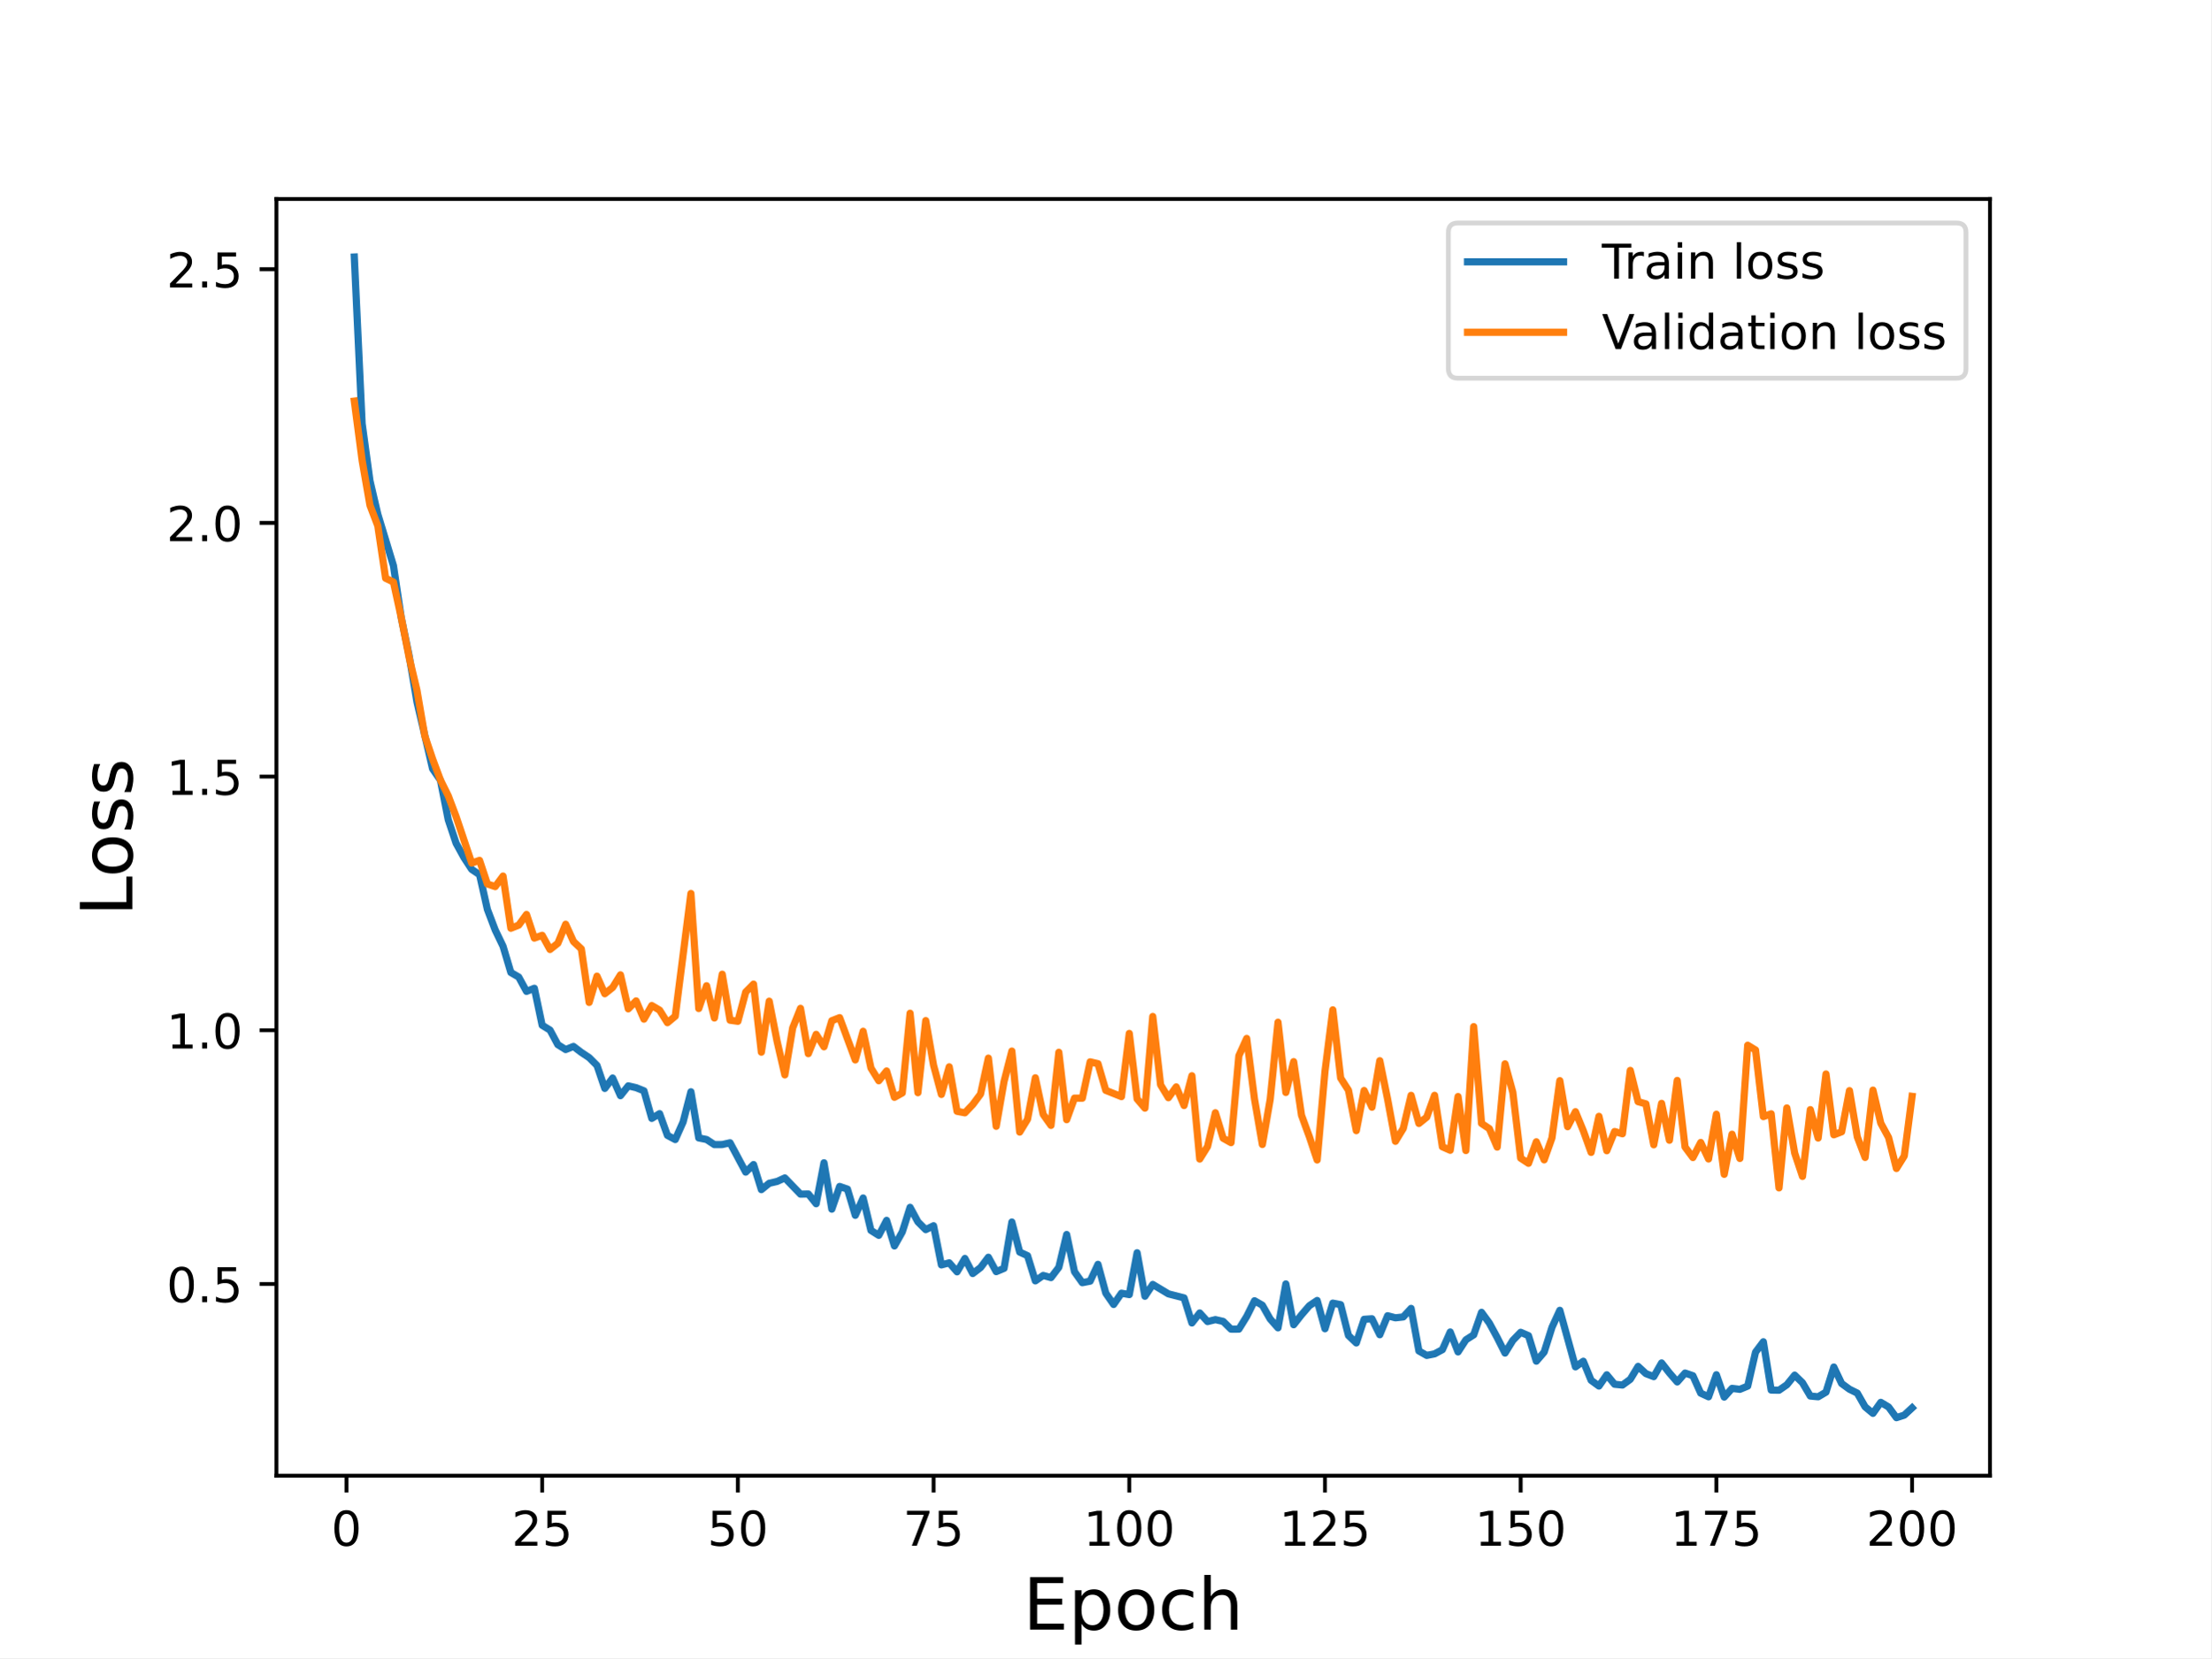
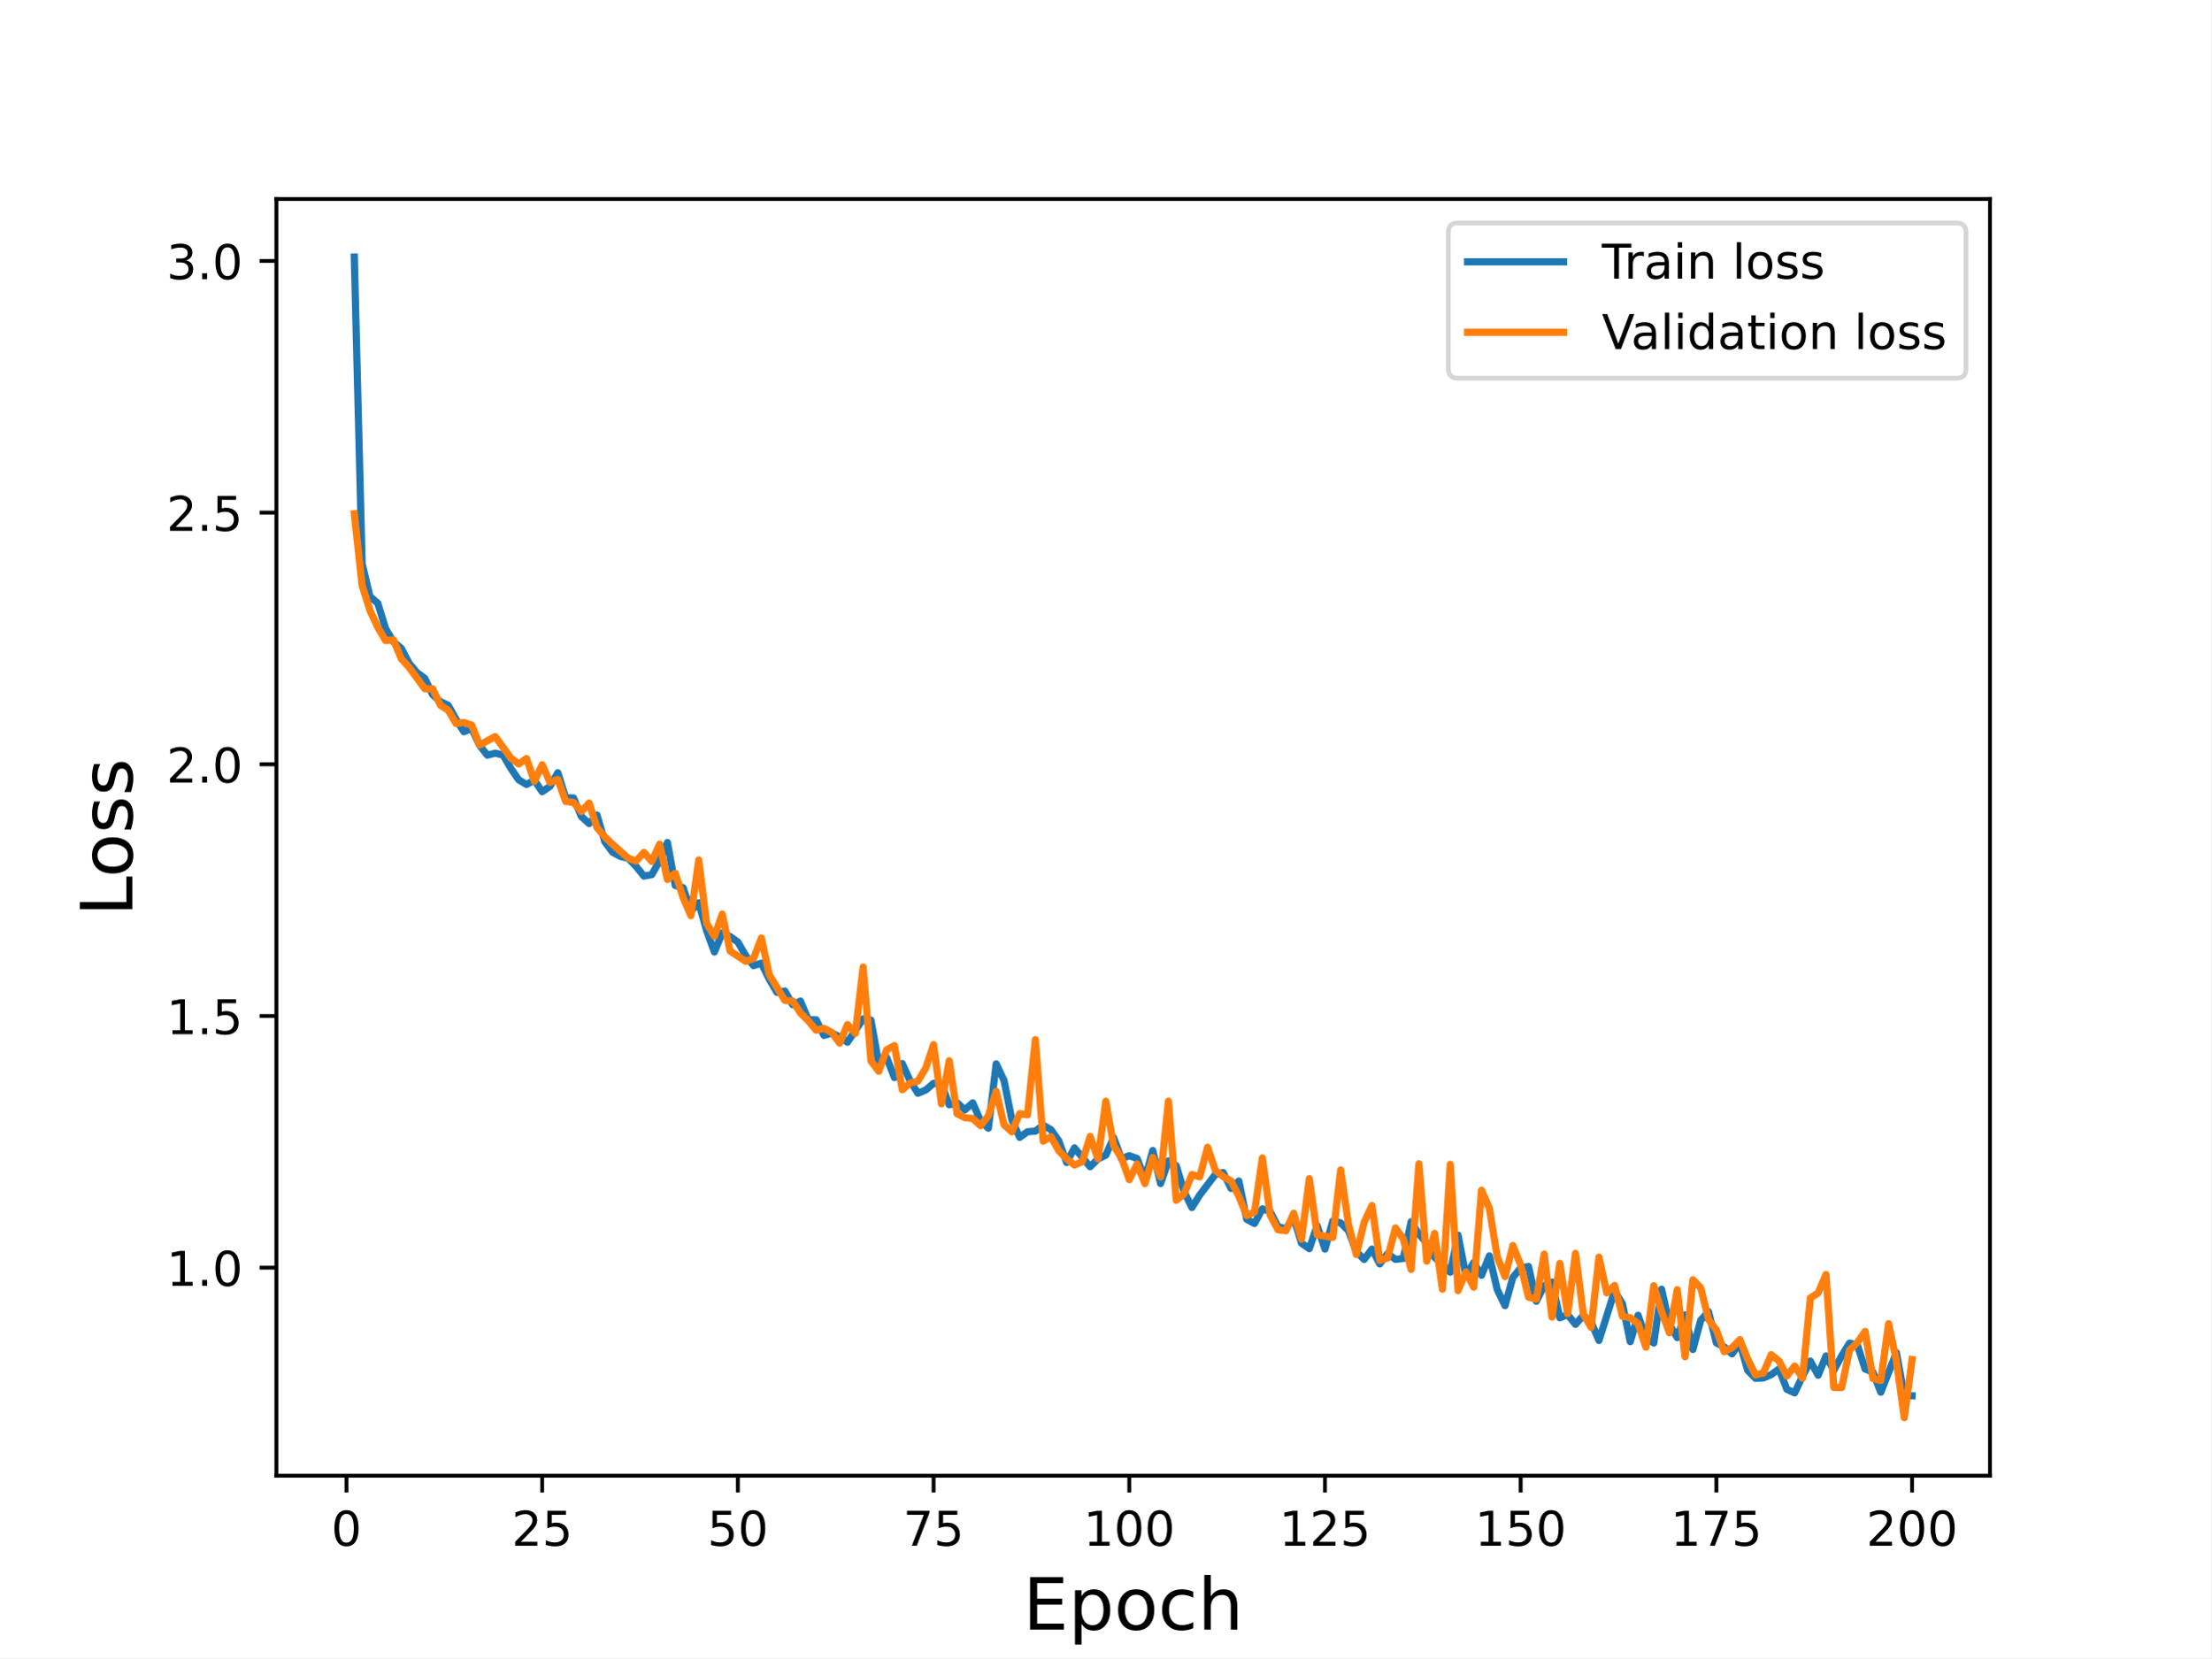
<svg xmlns="http://www.w3.org/2000/svg" xmlns:xlink="http://www.w3.org/1999/xlink" height="345.6pt" version="1.1" viewBox="0 0 460.8 345.6" width="460.8pt">
  <defs>
    <style type="text/css">*{stroke-linecap:butt;stroke-linejoin:round;}</style>
  </defs>
  <g id="figure_1">
    <g id="patch_1">
      <path d="M 0 345.6  L 460.8 345.6  L 460.8 0  L 0 0  z " style="fill:#ffffff;" />
    </g>
    <g id="axes_1">
      <g id="patch_2">
        <path d="M 57.6 307.584  L 414.72 307.584  L 414.72 41.472  L 57.6 41.472  z " style="fill:#ffffff;" />
      </g>
      <g id="matplotlib.axis_1">
        <g id="xtick_1">
          <g id="line2d_1">
            <defs>
-               <path d="M 0 0  L 0 3.5  " id="m91f3b65b22" style="stroke:#000000;stroke-width:0.8;" />
-             </defs>
-             <g>
-               <use style="stroke:#000000;stroke-width:0.8;" x="72.201" xlink:href="#m91f3b65b22" y="307.584" />
+               <path d="M 0 0  L 0 3.5  " id="md08110b622" style="stroke:#000000;stroke-width:0.8;" />
+             </defs>
+             <g>
+               <use style="stroke:#000000;stroke-width:0.8;" x="72.201" xlink:href="#md08110b622" y="307.584" />
            </g>
          </g>
          <g id="text_1">
            <g transform="translate(69.02005 322.1824)scale(0.1 -0.1)">
              <defs>
                <path d="M 2034 4250  Q 1547 4250 1301 3770  Q 1056 3291 1056 2328  Q 1056 1369 1301 889  Q 1547 409 2034 409  Q 2525 409 2770 889  Q 3016 1369 3016 2328  Q 3016 3291 2770 3770  Q 2525 4250 2034 4250  z M 2034 4750  Q 2819 4750 3233 4129  Q 3647 3509 3647 2328  Q 3647 1150 3233 529  Q 2819 -91 2034 -91  Q 1250 -91 836 529  Q 422 1150 422 2328  Q 422 3509 836 4129  Q 1250 4750 2034 4750  z " id="DejaVuSans-30" transform="scale(0.015625)" />
              </defs>
              <use xlink:href="#DejaVuSans-30" />
            </g>
          </g>
        </g>
        <g id="xtick_2">
          <g id="line2d_2">
            <g>
-               <use style="stroke:#000000;stroke-width:0.8;" x="112.987" xlink:href="#m91f3b65b22" y="307.584" />
+               <use style="stroke:#000000;stroke-width:0.8;" x="112.987" xlink:href="#md08110b622" y="307.584" />
            </g>
          </g>
          <g id="text_2">
            <g transform="translate(106.6245 322.1824)scale(0.1 -0.1)">
              <defs>
                <path d="M 1228 531  L 3431 531  L 3431 0  L 469 0  L 469 531  Q 828 903 1448 1529  Q 2069 2156 2228 2338  Q 2531 2678 2651 2914  Q 2772 3150 2772 3378  Q 2772 3750 2511 3984  Q 2250 4219 1831 4219  Q 1534 4219 1204 4116  Q 875 4013 500 3803  L 500 4441  Q 881 4594 1212 4672  Q 1544 4750 1819 4750  Q 2544 4750 2975 4387  Q 3406 4025 3406 3419  Q 3406 3131 3298 2873  Q 3191 2616 2906 2266  Q 2828 2175 2409 1742  Q 1991 1309 1228 531  z " id="DejaVuSans-32" transform="scale(0.015625)" />
                <path d="M 691 4666  L 3169 4666  L 3169 4134  L 1269 4134  L 1269 2991  Q 1406 3038 1543 3061  Q 1681 3084 1819 3084  Q 2600 3084 3056 2656  Q 3513 2228 3513 1497  Q 3513 744 3044 326  Q 2575 -91 1722 -91  Q 1428 -91 1123 -41  Q 819 9 494 109  L 494 744  Q 775 591 1075 516  Q 1375 441 1709 441  Q 2250 441 2565 725  Q 2881 1009 2881 1497  Q 2881 1984 2565 2268  Q 2250 2553 1709 2553  Q 1456 2553 1204 2497  Q 953 2441 691 2322  L 691 4666  z " id="DejaVuSans-35" transform="scale(0.015625)" />
              </defs>
              <use xlink:href="#DejaVuSans-32" />
              <use x="63.623" xlink:href="#DejaVuSans-35" />
            </g>
          </g>
        </g>
        <g id="xtick_3">
          <g id="line2d_3">
            <g>
-               <use style="stroke:#000000;stroke-width:0.8;" x="153.773" xlink:href="#m91f3b65b22" y="307.584" />
+               <use style="stroke:#000000;stroke-width:0.8;" x="153.773" xlink:href="#md08110b622" y="307.584" />
            </g>
          </g>
          <g id="text_3">
            <g transform="translate(147.4103 322.1824)scale(0.1 -0.1)">
              <use xlink:href="#DejaVuSans-35" />
              <use x="63.623" xlink:href="#DejaVuSans-30" />
            </g>
          </g>
        </g>
        <g id="xtick_4">
          <g id="line2d_4">
            <g>
-               <use style="stroke:#000000;stroke-width:0.8;" x="194.559" xlink:href="#m91f3b65b22" y="307.584" />
+               <use style="stroke:#000000;stroke-width:0.8;" x="194.559" xlink:href="#md08110b622" y="307.584" />
            </g>
          </g>
          <g id="text_4">
            <g transform="translate(188.196 322.1824)scale(0.1 -0.1)">
              <defs>
                <path d="M 525 4666  L 3525 4666  L 3525 4397  L 1831 0  L 1172 0  L 2766 4134  L 525 4134  L 525 4666  z " id="DejaVuSans-37" transform="scale(0.015625)" />
              </defs>
              <use xlink:href="#DejaVuSans-37" />
              <use x="63.623" xlink:href="#DejaVuSans-35" />
            </g>
          </g>
        </g>
        <g id="xtick_5">
          <g id="line2d_5">
            <g>
-               <use style="stroke:#000000;stroke-width:0.8;" x="235.344" xlink:href="#m91f3b65b22" y="307.584" />
+               <use style="stroke:#000000;stroke-width:0.8;" x="235.344" xlink:href="#md08110b622" y="307.584" />
            </g>
          </g>
          <g id="text_5">
            <g transform="translate(225.8005 322.1824)scale(0.1 -0.1)">
              <defs>
                <path d="M 794 531  L 1825 531  L 1825 4091  L 703 3866  L 703 4441  L 1819 4666  L 2450 4666  L 2450 531  L 3481 531  L 3481 0  L 794 0  L 794 531  z " id="DejaVuSans-31" transform="scale(0.015625)" />
              </defs>
              <use xlink:href="#DejaVuSans-31" />
              <use x="63.623" xlink:href="#DejaVuSans-30" />
              <use x="127.246" xlink:href="#DejaVuSans-30" />
            </g>
          </g>
        </g>
        <g id="xtick_6">
          <g id="line2d_6">
            <g>
-               <use style="stroke:#000000;stroke-width:0.8;" x="276.13" xlink:href="#m91f3b65b22" y="307.584" />
+               <use style="stroke:#000000;stroke-width:0.8;" x="276.13" xlink:href="#md08110b622" y="307.584" />
            </g>
          </g>
          <g id="text_6">
            <g transform="translate(266.5863 322.1824)scale(0.1 -0.1)">
              <use xlink:href="#DejaVuSans-31" />
              <use x="63.623" xlink:href="#DejaVuSans-32" />
              <use x="127.246" xlink:href="#DejaVuSans-35" />
            </g>
          </g>
        </g>
        <g id="xtick_7">
          <g id="line2d_7">
            <g>
-               <use style="stroke:#000000;stroke-width:0.8;" x="316.916" xlink:href="#m91f3b65b22" y="307.584" />
+               <use style="stroke:#000000;stroke-width:0.8;" x="316.916" xlink:href="#md08110b622" y="307.584" />
            </g>
          </g>
          <g id="text_7">
            <g transform="translate(307.372 322.1824)scale(0.1 -0.1)">
              <use xlink:href="#DejaVuSans-31" />
              <use x="63.623" xlink:href="#DejaVuSans-35" />
              <use x="127.246" xlink:href="#DejaVuSans-30" />
            </g>
          </g>
        </g>
        <g id="xtick_8">
          <g id="line2d_8">
            <g>
-               <use style="stroke:#000000;stroke-width:0.8;" x="357.702" xlink:href="#m91f3b65b22" y="307.584" />
+               <use style="stroke:#000000;stroke-width:0.8;" x="357.702" xlink:href="#md08110b622" y="307.584" />
            </g>
          </g>
          <g id="text_8">
            <g transform="translate(348.1578 322.1824)scale(0.1 -0.1)">
              <use xlink:href="#DejaVuSans-31" />
              <use x="63.623" xlink:href="#DejaVuSans-37" />
              <use x="127.246" xlink:href="#DejaVuSans-35" />
            </g>
          </g>
        </g>
        <g id="xtick_9">
          <g id="line2d_9">
            <g>
-               <use style="stroke:#000000;stroke-width:0.8;" x="398.487" xlink:href="#m91f3b65b22" y="307.584" />
+               <use style="stroke:#000000;stroke-width:0.8;" x="398.487" xlink:href="#md08110b622" y="307.584" />
            </g>
          </g>
          <g id="text_9">
            <g transform="translate(388.9435 322.1824)scale(0.1 -0.1)">
              <use xlink:href="#DejaVuSans-32" />
              <use x="63.623" xlink:href="#DejaVuSans-30" />
              <use x="127.246" xlink:href="#DejaVuSans-30" />
            </g>
          </g>
        </g>
        <g id="text_10">
          <g transform="translate(213.1936 339.6598)scale(0.15 -0.15)">
            <defs>
              <path d="M 628 4666  L 3578 4666  L 3578 4134  L 1259 4134  L 1259 2753  L 3481 2753  L 3481 2222  L 1259 2222  L 1259 531  L 3634 531  L 3634 0  L 628 0  L 628 4666  z " id="DejaVuSans-45" transform="scale(0.015625)" />
              <path d="M 1159 525  L 1159 -1331  L 581 -1331  L 581 3500  L 1159 3500  L 1159 2969  Q 1341 3281 1617 3432  Q 1894 3584 2278 3584  Q 2916 3584 3314 3078  Q 3713 2572 3713 1747  Q 3713 922 3314 415  Q 2916 -91 2278 -91  Q 1894 -91 1617 61  Q 1341 213 1159 525  z M 3116 1747  Q 3116 2381 2855 2742  Q 2594 3103 2138 3103  Q 1681 3103 1420 2742  Q 1159 2381 1159 1747  Q 1159 1113 1420 752  Q 1681 391 2138 391  Q 2594 391 2855 752  Q 3116 1113 3116 1747  z " id="DejaVuSans-70" transform="scale(0.015625)" />
              <path d="M 1959 3097  Q 1497 3097 1228 2736  Q 959 2375 959 1747  Q 959 1119 1226 758  Q 1494 397 1959 397  Q 2419 397 2687 759  Q 2956 1122 2956 1747  Q 2956 2369 2687 2733  Q 2419 3097 1959 3097  z M 1959 3584  Q 2709 3584 3137 3096  Q 3566 2609 3566 1747  Q 3566 888 3137 398  Q 2709 -91 1959 -91  Q 1206 -91 779 398  Q 353 888 353 1747  Q 353 2609 779 3096  Q 1206 3584 1959 3584  z " id="DejaVuSans-6f" transform="scale(0.015625)" />
              <path d="M 3122 3366  L 3122 2828  Q 2878 2963 2633 3030  Q 2388 3097 2138 3097  Q 1578 3097 1268 2742  Q 959 2388 959 1747  Q 959 1106 1268 751  Q 1578 397 2138 397  Q 2388 397 2633 464  Q 2878 531 3122 666  L 3122 134  Q 2881 22 2623 -34  Q 2366 -91 2075 -91  Q 1284 -91 818 406  Q 353 903 353 1747  Q 353 2603 823 3093  Q 1294 3584 2113 3584  Q 2378 3584 2631 3529  Q 2884 3475 3122 3366  z " id="DejaVuSans-63" transform="scale(0.015625)" />
              <path d="M 3513 2113  L 3513 0  L 2938 0  L 2938 2094  Q 2938 2591 2744 2837  Q 2550 3084 2163 3084  Q 1697 3084 1428 2787  Q 1159 2491 1159 1978  L 1159 0  L 581 0  L 581 4863  L 1159 4863  L 1159 2956  Q 1366 3272 1645 3428  Q 1925 3584 2291 3584  Q 2894 3584 3203 3211  Q 3513 2838 3513 2113  z " id="DejaVuSans-68" transform="scale(0.015625)" />
            </defs>
            <use xlink:href="#DejaVuSans-45" />
            <use x="63.184" xlink:href="#DejaVuSans-70" />
            <use x="126.66" xlink:href="#DejaVuSans-6f" />
            <use x="187.842" xlink:href="#DejaVuSans-63" />
            <use x="242.822" xlink:href="#DejaVuSans-68" />
          </g>
        </g>
      </g>
      <g id="matplotlib.axis_2">
        <g id="ytick_1">
          <g id="line2d_10">
            <defs>
-               <path d="M 0 0  L -3.5 0  " id="m0f2d69ec17" style="stroke:#000000;stroke-width:0.8;" />
-             </defs>
-             <g>
-               <use style="stroke:#000000;stroke-width:0.8;" x="57.6" xlink:href="#m0f2d69ec17" y="267.622" />
+               <path d="M 0 0  L -3.5 0  " id="maf77f29ef6" style="stroke:#000000;stroke-width:0.8;" />
+             </defs>
+             <g>
+               <use style="stroke:#000000;stroke-width:0.8;" x="57.6" xlink:href="#maf77f29ef6" y="264.22" />
            </g>
          </g>
          <g id="text_11">
-             <g transform="translate(34.69687 271.4214)scale(0.1 -0.1)">
+             <g transform="translate(34.69687 268.0188)scale(0.1 -0.1)">
              <defs>
                <path d="M 684 794  L 1344 794  L 1344 0  L 684 0  L 684 794  z " id="DejaVuSans-2e" transform="scale(0.015625)" />
              </defs>
-               <use xlink:href="#DejaVuSans-30" />
-               <use x="63.623" xlink:href="#DejaVuSans-2e" />
-               <use x="95.41" xlink:href="#DejaVuSans-35" />
+               <use xlink:href="#DejaVuSans-31" />
+               <use x="63.623" xlink:href="#DejaVuSans-2e" />
+               <use x="95.41" xlink:href="#DejaVuSans-30" />
            </g>
          </g>
        </g>
        <g id="ytick_2">
          <g id="line2d_11">
            <g>
-               <use style="stroke:#000000;stroke-width:0.8;" x="57.6" xlink:href="#m0f2d69ec17" y="214.743" />
+               <use style="stroke:#000000;stroke-width:0.8;" x="57.6" xlink:href="#maf77f29ef6" y="211.761" />
            </g>
          </g>
          <g id="text_12">
-             <g transform="translate(34.69687 218.5427)scale(0.1 -0.1)">
-               <use xlink:href="#DejaVuSans-31" />
-               <use x="63.623" xlink:href="#DejaVuSans-2e" />
-               <use x="95.41" xlink:href="#DejaVuSans-30" />
+             <g transform="translate(34.69687 215.5601)scale(0.1 -0.1)">
+               <use xlink:href="#DejaVuSans-31" />
+               <use x="63.623" xlink:href="#DejaVuSans-2e" />
+               <use x="95.41" xlink:href="#DejaVuSans-35" />
            </g>
          </g>
        </g>
        <g id="ytick_3">
          <g id="line2d_12">
            <g>
-               <use style="stroke:#000000;stroke-width:0.8;" x="57.6" xlink:href="#m0f2d69ec17" y="161.865" />
+               <use style="stroke:#000000;stroke-width:0.8;" x="57.6" xlink:href="#maf77f29ef6" y="159.302" />
            </g>
          </g>
          <g id="text_13">
-             <g transform="translate(34.69687 165.664)scale(0.1 -0.1)">
-               <use xlink:href="#DejaVuSans-31" />
-               <use x="63.623" xlink:href="#DejaVuSans-2e" />
-               <use x="95.41" xlink:href="#DejaVuSans-35" />
+             <g transform="translate(34.69687 163.1014)scale(0.1 -0.1)">
+               <use xlink:href="#DejaVuSans-32" />
+               <use x="63.623" xlink:href="#DejaVuSans-2e" />
+               <use x="95.41" xlink:href="#DejaVuSans-30" />
            </g>
          </g>
        </g>
        <g id="ytick_4">
          <g id="line2d_13">
            <g>
-               <use style="stroke:#000000;stroke-width:0.8;" x="57.6" xlink:href="#m0f2d69ec17" y="108.986" />
+               <use style="stroke:#000000;stroke-width:0.8;" x="57.6" xlink:href="#maf77f29ef6" y="106.843" />
            </g>
          </g>
          <g id="text_14">
-             <g transform="translate(34.69687 112.7853)scale(0.1 -0.1)">
+             <g transform="translate(34.69687 110.6427)scale(0.1 -0.1)">
              <use xlink:href="#DejaVuSans-32" />
              <use x="63.623" xlink:href="#DejaVuSans-2e" />
-               <use x="95.41" xlink:href="#DejaVuSans-30" />
+               <use x="95.41" xlink:href="#DejaVuSans-35" />
            </g>
          </g>
        </g>
        <g id="ytick_5">
          <g id="line2d_14">
            <g>
-               <use style="stroke:#000000;stroke-width:0.8;" x="57.6" xlink:href="#m0f2d69ec17" y="56.107" />
+               <use style="stroke:#000000;stroke-width:0.8;" x="57.6" xlink:href="#maf77f29ef6" y="54.385" />
            </g>
          </g>
          <g id="text_15">
-             <g transform="translate(34.69687 59.90654)scale(0.1 -0.1)">
-               <use xlink:href="#DejaVuSans-32" />
-               <use x="63.623" xlink:href="#DejaVuSans-2e" />
-               <use x="95.41" xlink:href="#DejaVuSans-35" />
+             <g transform="translate(34.69687 58.18403)scale(0.1 -0.1)">
+               <defs>
+                 <path d="M 2597 2516  Q 3050 2419 3304 2112  Q 3559 1806 3559 1356  Q 3559 666 3084 287  Q 2609 -91 1734 -91  Q 1441 -91 1130 -33  Q 819 25 488 141  L 488 750  Q 750 597 1062 519  Q 1375 441 1716 441  Q 2309 441 2620 675  Q 2931 909 2931 1356  Q 2931 1769 2642 2001  Q 2353 2234 1838 2234  L 1294 2234  L 1294 2753  L 1863 2753  Q 2328 2753 2575 2939  Q 2822 3125 2822 3475  Q 2822 3834 2567 4026  Q 2313 4219 1838 4219  Q 1578 4219 1281 4162  Q 984 4106 628 3988  L 628 4550  Q 988 4650 1302 4700  Q 1616 4750 1894 4750  Q 2613 4750 3031 4423  Q 3450 4097 3450 3541  Q 3450 3153 3228 2886  Q 3006 2619 2597 2516  z " id="DejaVuSans-33" transform="scale(0.015625)" />
+               </defs>
+               <use xlink:href="#DejaVuSans-33" />
+               <use x="63.623" xlink:href="#DejaVuSans-2e" />
+               <use x="95.41" xlink:href="#DejaVuSans-30" />
            </g>
          </g>
        </g>
        <g id="text_16">
          <g transform="translate(27.57734 190.9788)rotate(-90)scale(0.15 -0.15)">
            <defs>
              <path d="M 628 4666  L 1259 4666  L 1259 531  L 3531 531  L 3531 0  L 628 0  L 628 4666  z " id="DejaVuSans-4c" transform="scale(0.015625)" />
              <path d="M 2834 3397  L 2834 2853  Q 2591 2978 2328 3040  Q 2066 3103 1784 3103  Q 1356 3103 1142 2972  Q 928 2841 928 2578  Q 928 2378 1081 2264  Q 1234 2150 1697 2047  L 1894 2003  Q 2506 1872 2764 1633  Q 3022 1394 3022 966  Q 3022 478 2636 193  Q 2250 -91 1575 -91  Q 1294 -91 989 -36  Q 684 19 347 128  L 347 722  Q 666 556 975 473  Q 1284 391 1588 391  Q 1994 391 2212 530  Q 2431 669 2431 922  Q 2431 1156 2273 1281  Q 2116 1406 1581 1522  L 1381 1569  Q 847 1681 609 1914  Q 372 2147 372 2553  Q 372 3047 722 3315  Q 1072 3584 1716 3584  Q 2034 3584 2315 3537  Q 2597 3491 2834 3397  z " id="DejaVuSans-73" transform="scale(0.015625)" />
            </defs>
            <use xlink:href="#DejaVuSans-4c" />
            <use x="53.963" xlink:href="#DejaVuSans-6f" />
            <use x="115.145" xlink:href="#DejaVuSans-73" />
            <use x="167.244" xlink:href="#DejaVuSans-73" />
          </g>
        </g>
      </g>
      <g id="line2d_15">
-         <path clip-path="url(#peb7a588ff9)" d="M 73.833 53.568  L 75.464 88.295  L 77.096 100.219  L 78.727 107.17  L 81.99 117.907  L 83.621 128.769  L 85.253 136.649  L 86.884 146.273  L 90.147 160.245  L 91.778 162.611  L 93.41 170.857  L 95.041 175.744  L 96.673 178.722  L 98.304 181.211  L 99.936 182.3  L 101.567 189.542  L 103.198 193.837  L 104.83 197.228  L 106.461 202.697  L 108.093 203.645  L 109.724 206.638  L 111.356 205.986  L 112.987 213.7  L 114.618 214.7  L 116.25 217.739  L 117.881 218.758  L 119.513 218.112  L 121.144 219.356  L 122.776 220.437  L 124.407 222.068  L 126.038 226.86  L 127.67 224.698  L 129.301 228.373  L 130.933 226.326  L 132.564 226.707  L 134.196 227.361  L 135.827 233.107  L 137.458 232.124  L 139.09 236.648  L 140.721 237.524  L 142.353 233.863  L 143.984 227.564  L 145.616 237.185  L 147.247 237.508  L 148.879 238.576  L 150.51 238.564  L 152.141 238.193  L 155.404 244.306  L 157.036 242.732  L 158.667 247.959  L 160.299 246.637  L 161.93 246.257  L 163.561 245.519  L 166.824 248.9  L 168.456 248.863  L 170.087 250.896  L 171.719 242.361  L 173.35 252.025  L 174.981 247.292  L 176.613 247.855  L 178.244 253.317  L 179.876 249.704  L 181.507 256.461  L 183.139 257.485  L 184.77 254.371  L 186.401 259.699  L 188.033 256.784  L 189.664 251.65  L 191.296 254.672  L 192.927 256.301  L 194.559 255.488  L 196.19 263.649  L 197.821 263.213  L 199.453 265.09  L 201.084 262.307  L 202.716 265.449  L 204.347 264.205  L 205.979 262.049  L 207.61 265.049  L 209.241 264.372  L 210.873 254.711  L 212.504 260.976  L 214.136 261.721  L 215.767 266.978  L 217.399 265.844  L 219.03 266.296  L 220.661 264.15  L 222.293 257.313  L 223.924 265.064  L 225.556 267.359  L 227.187 267.035  L 228.819 263.528  L 230.45 269.534  L 232.081 271.895  L 233.713 269.543  L 235.344 269.837  L 236.976 261.119  L 238.607 270.181  L 240.239 267.719  L 243.501 269.683  L 246.764 270.524  L 248.396 275.751  L 250.027 273.661  L 251.659 275.461  L 253.29 275.054  L 254.921 275.433  L 256.553 277.042  L 258.184 277.037  L 259.816 274.396  L 261.447 271.118  L 263.079 272.057  L 264.71 274.921  L 266.341 276.768  L 267.973 267.612  L 269.604 276.12  L 271.236 274.048  L 272.867 272.161  L 274.499 271.06  L 276.13 276.959  L 277.761 271.612  L 279.393 271.938  L 281.024 278.355  L 282.656 279.917  L 284.287 274.985  L 285.919 274.876  L 287.55 278.206  L 289.181 274.243  L 290.813 274.676  L 292.444 274.492  L 294.076 272.712  L 295.707 281.588  L 297.339 282.514  L 298.97 282.19  L 300.601 281.313  L 302.233 277.629  L 303.864 281.786  L 305.496 279.266  L 307.127 278.222  L 308.759 273.536  L 310.39 275.775  L 312.021 278.78  L 313.653 282.025  L 315.284 279.372  L 316.916 277.691  L 318.547 278.401  L 320.179 283.714  L 321.81 281.822  L 323.441 276.658  L 325.073 273.112  L 328.336 284.902  L 329.967 283.73  L 331.599 287.708  L 333.23 288.9  L 334.862 286.553  L 336.493 288.526  L 338.124 288.69  L 339.756 287.497  L 341.387 284.801  L 343.019 286.313  L 344.65 286.937  L 346.282 284.082  L 347.913 286.162  L 349.544 288.047  L 351.176 286.188  L 352.807 286.749  L 354.439 290.381  L 356.07 291.141  L 357.702 286.542  L 359.333 291.201  L 360.964 289.385  L 362.596 289.584  L 364.227 288.904  L 365.859 281.836  L 367.49 279.67  L 369.122 289.739  L 370.753 289.77  L 372.384 288.636  L 374.016 286.626  L 375.647 288.211  L 377.279 290.98  L 378.91 291.136  L 380.542 290.168  L 382.173 284.938  L 383.804 288.371  L 385.436 289.563  L 387.067 290.371  L 388.699 293.233  L 390.33 294.592  L 391.962 292.296  L 393.593 293.269  L 395.224 295.488  L 396.856 294.961  L 398.487 293.448  L 398.487 293.448  " style="fill:none;stroke:#1f77b4;stroke-linecap:square;stroke-width:1.5;" />
+         <path clip-path="url(#pb016cc8f94)" d="M 73.833 53.568  L 75.464 117.525  L 77.096 124.317  L 78.727 125.73  L 80.358 131.045  L 81.99 133.76  L 83.621 135.122  L 85.253 138.238  L 86.884 140.183  L 88.516 141.385  L 90.147 144.783  L 91.778 146.238  L 93.41 147.015  L 95.041 149.931  L 96.673 152.524  L 98.304 151.853  L 99.936 155.343  L 101.567 157.405  L 103.198 156.983  L 104.83 157.369  L 106.461 160.157  L 108.093 162.536  L 109.724 163.505  L 111.356 162.614  L 112.987 165.015  L 114.618 163.889  L 116.25 161.05  L 117.881 166.303  L 119.513 166.306  L 121.144 170.173  L 122.776 171.661  L 124.407 169.873  L 126.038 175.438  L 127.67 177.638  L 129.301 178.507  L 130.933 178.907  L 132.564 180.594  L 134.196 182.607  L 135.827 182.307  L 137.458 179.433  L 139.09 175.6  L 140.721 184.56  L 142.353 185.02  L 143.984 189.939  L 145.616 188.166  L 147.247 193.949  L 148.879 198.426  L 150.51 194.447  L 152.141 195.193  L 153.773 196.36  L 155.404 199.177  L 157.036 201.271  L 158.667 200.754  L 160.299 204.073  L 161.93 206.846  L 163.561 206.559  L 165.193 209.418  L 166.824 208.662  L 168.456 212.545  L 170.087 212.556  L 171.719 215.816  L 173.35 215.32  L 174.981 216.114  L 176.613 217.228  L 179.876 212.364  L 181.507 212.611  L 183.139 221.711  L 184.77 220.4  L 186.401 224.609  L 188.033 221.677  L 189.664 225.288  L 191.296 227.878  L 192.927 227.186  L 194.559 225.802  L 196.19 225.939  L 197.821 230.287  L 199.453 229.839  L 201.084 231.334  L 202.716 229.867  L 204.347 233.611  L 205.979 235.159  L 207.61 221.74  L 209.241 225.203  L 210.873 233.392  L 212.504 237.063  L 214.136 235.891  L 215.767 235.771  L 217.399 234.537  L 219.03 235.466  L 220.661 237.799  L 222.293 242.309  L 223.924 239.258  L 227.187 243.187  L 228.819 241.566  L 230.45 240.776  L 232.081 237.108  L 233.713 241.512  L 235.344 240.876  L 236.976 241.475  L 238.607 245.685  L 240.239 239.809  L 241.87 246.693  L 243.501 241.975  L 245.133 242.975  L 246.764 248.346  L 248.396 251.694  L 250.027 249.074  L 253.29 244.79  L 254.921 244.4  L 256.553 247.7  L 258.184 246.16  L 259.816 254.136  L 261.447 255.018  L 263.079 251.96  L 264.71 252.534  L 266.341 255.675  L 267.973 256.131  L 269.604 253.781  L 271.236 259.125  L 272.867 260.261  L 274.499 255.462  L 276.13 260.352  L 277.761 254.493  L 279.393 254.886  L 281.024 256.51  L 282.656 260.838  L 284.287 262.512  L 285.919 260.35  L 287.55 263.449  L 289.181 261.295  L 290.813 262.49  L 292.444 262.317  L 294.076 254.65  L 295.707 257.229  L 297.339 259.094  L 298.97 262.051  L 300.601 263.534  L 302.233 265.168  L 303.864 257.442  L 305.496 265.869  L 307.127 263.14  L 308.759 265.816  L 310.39 261.764  L 312.021 268.759  L 313.653 272.141  L 315.284 266.248  L 316.916 264.286  L 318.547 263.972  L 320.179 271.231  L 321.81 267.961  L 323.441 267.221  L 325.073 274.673  L 326.704 274.001  L 328.336 276.038  L 329.967 274.179  L 331.599 275.539  L 333.23 279.402  L 336.493 269.072  L 338.124 271.745  L 339.756 279.647  L 341.387 274.147  L 343.019 278.85  L 344.65 279.935  L 346.282 268.711  L 347.913 276.025  L 349.544 278.804  L 351.176 274.078  L 352.807 281.278  L 354.439 275.174  L 356.07 273.401  L 357.702 279.915  L 359.333 280.741  L 360.964 282.196  L 362.596 279.914  L 364.227 285.631  L 365.859 287.287  L 367.49 287.217  L 369.122 286.52  L 370.753 285.343  L 372.384 289.575  L 374.016 290.318  L 375.647 286.874  L 377.279 283.695  L 378.91 286.649  L 380.542 282.619  L 382.173 285.624  L 383.804 282.613  L 385.436 279.961  L 387.067 280.282  L 388.699 285.356  L 390.33 285.994  L 391.962 290.183  L 395.224 281.942  L 396.856 290.875  L 398.487 290.929  L 398.487 290.929  " style="fill:none;stroke:#1f77b4;stroke-linecap:square;stroke-width:1.5;" />
      </g>
      <g id="line2d_16">
-         <path clip-path="url(#peb7a588ff9)" d="M 73.833 83.592  L 75.464 95.979  L 77.096 105.322  L 78.727 109.592  L 80.358 120.52  L 81.99 121.312  L 83.621 128.765  L 85.253 137.021  L 86.884 143.855  L 88.516 153.36  L 90.147 158.189  L 91.778 162.573  L 93.41 165.871  L 95.041 170.196  L 98.304 179.888  L 99.936 179.333  L 101.567 184.254  L 103.198 184.797  L 104.83 182.601  L 106.461 193.474  L 108.093 192.832  L 109.724 190.604  L 111.356 195.531  L 112.987 194.948  L 114.618 197.903  L 116.25 196.612  L 117.881 192.645  L 119.513 196.246  L 121.144 197.781  L 122.776 208.938  L 124.407 203.466  L 126.038 207.128  L 127.67 205.826  L 129.301 203.19  L 130.933 210.28  L 132.564 208.618  L 134.196 212.423  L 135.827 209.588  L 137.458 210.546  L 139.09 213.16  L 140.721 211.804  L 143.984 186.229  L 145.616 210.216  L 147.247 205.461  L 148.879 212.18  L 150.51 203.057  L 152.141 212.644  L 153.773 212.875  L 155.404 206.774  L 157.036 205.123  L 158.667 219.31  L 160.299 208.684  L 161.93 216.979  L 163.561 224.045  L 165.193 214.254  L 166.824 210.175  L 168.456 219.621  L 170.087 215.589  L 171.719 218.188  L 173.35 212.749  L 174.981 212.11  L 178.244 220.925  L 179.876 214.956  L 181.507 222.613  L 183.139 225.261  L 184.77 223.225  L 186.401 228.713  L 188.033 227.807  L 189.664 211.191  L 191.296 227.758  L 192.927 212.728  L 194.559 222.047  L 196.19 228.119  L 197.821 222.363  L 199.453 231.632  L 201.084 231.949  L 202.716 230.235  L 204.347 228.044  L 205.979 220.547  L 207.61 234.756  L 209.241 225.429  L 210.873 219.079  L 212.504 235.967  L 214.136 233.293  L 215.767 224.648  L 217.399 232.273  L 219.03 234.571  L 220.661 219.336  L 222.293 233.378  L 223.924 228.885  L 225.556 228.903  L 227.187 221.323  L 228.819 221.704  L 230.45 227.272  L 233.713 228.568  L 235.344 215.397  L 236.976 229.055  L 238.607 230.975  L 240.239 211.863  L 241.87 226.107  L 243.501 228.8  L 245.133 226.544  L 246.764 230.431  L 248.396 224.221  L 250.027 241.588  L 251.659 238.966  L 253.29 231.935  L 254.921 237.26  L 256.553 238.165  L 258.184 220.056  L 259.816 216.445  L 261.447 229.111  L 263.079 238.555  L 264.71 229.155  L 266.341 213.065  L 267.973 227.711  L 269.604 221.282  L 271.236 232.45  L 272.867 236.901  L 274.499 241.779  L 276.13 223.272  L 277.761 210.482  L 279.393 224.697  L 281.024 227.242  L 282.656 235.67  L 284.287 227.3  L 285.919 230.779  L 287.55 221.087  L 289.181 229.104  L 290.813 237.884  L 292.444 235.205  L 294.076 228.303  L 295.707 234.17  L 297.339 232.847  L 298.97 228.296  L 300.601 239.031  L 302.233 239.75  L 303.864 228.557  L 305.496 239.81  L 307.127 213.982  L 308.759 234.164  L 310.39 235.256  L 312.021 239.096  L 313.653 221.739  L 315.284 227.685  L 316.916 241.403  L 318.547 242.475  L 320.179 237.991  L 321.81 241.753  L 323.441 237.162  L 325.073 225.244  L 326.704 234.836  L 328.336 231.718  L 329.967 235.68  L 331.599 240.203  L 333.23 232.682  L 334.862 239.85  L 336.493 235.847  L 338.124 236.312  L 339.756 223.106  L 341.387 229.626  L 343.019 230.082  L 344.65 238.617  L 346.282 229.974  L 347.913 237.668  L 349.544 225.198  L 351.176 239.079  L 352.807 241.271  L 354.439 238.13  L 356.07 241.571  L 357.702 232.246  L 359.333 244.77  L 360.964 236.405  L 362.596 241.462  L 364.227 217.865  L 365.859 218.853  L 367.49 232.743  L 369.122 232.157  L 370.753 247.594  L 372.384 230.931  L 374.016 240.322  L 375.647 245.207  L 377.279 231.285  L 378.91 237.211  L 380.542 223.856  L 382.173 236.527  L 383.804 235.904  L 385.436 227.33  L 387.067 236.953  L 388.699 241.248  L 390.33 227.22  L 391.962 234.1  L 393.593 237.104  L 395.224 243.559  L 396.856 240.94  L 398.487 228.516  L 398.487 228.516  " style="fill:none;stroke:#ff7f0e;stroke-linecap:square;stroke-width:1.5;" />
+         <path clip-path="url(#pb016cc8f94)" d="M 73.833 107.082  L 75.464 122.05  L 77.096 127.245  L 78.727 130.734  L 80.358 133.521  L 81.99 133.363  L 83.621 137.296  L 85.253 139.091  L 88.516 143.559  L 90.147 143.554  L 91.778 146.981  L 93.41 148.054  L 95.041 150.802  L 96.673 150.593  L 98.304 151.134  L 99.936 155.287  L 103.198 153.511  L 106.461 158.006  L 108.093 159.232  L 109.724 158.102  L 111.356 162.831  L 112.987 159.398  L 114.618 163.079  L 116.25 162.459  L 117.881 167.051  L 119.513 167.254  L 121.144 169.157  L 122.776 167.375  L 124.407 172.497  L 126.038 174.431  L 127.67 175.99  L 130.933 178.882  L 132.564 179.477  L 134.196 177.662  L 135.827 179.544  L 137.458 175.937  L 139.09 183.324  L 140.721 182.011  L 142.353 187.09  L 143.984 190.866  L 145.616 179.249  L 147.247 192.43  L 148.879 195.159  L 150.51 190.519  L 152.141 198.222  L 155.404 200.373  L 157.036 199.756  L 158.667 195.517  L 160.299 203.137  L 163.561 208.523  L 165.193 208.634  L 166.824 211.162  L 168.456 212.769  L 170.087 214.732  L 171.719 214.336  L 173.35 215.206  L 174.981 217.43  L 176.613 213.543  L 178.244 215.373  L 179.876 201.568  L 181.507 221.138  L 183.139 223.293  L 184.77 218.797  L 186.401 217.931  L 188.033 227.144  L 189.664 225.753  L 191.296 225.331  L 192.927 222.613  L 194.559 217.73  L 196.19 230.09  L 197.821 221.098  L 199.453 232.144  L 201.084 232.96  L 202.716 233.121  L 204.347 234.623  L 205.979 232.56  L 207.61 227.472  L 209.241 234.426  L 210.873 235.912  L 212.504 232.11  L 214.136 232.365  L 215.767 216.695  L 217.399 237.858  L 219.03 236.939  L 220.661 239.855  L 222.293 241.537  L 223.924 242.828  L 225.556 242.117  L 227.187 236.869  L 228.819 241.551  L 230.45 229.538  L 232.081 238.778  L 233.713 241.332  L 235.344 245.885  L 236.976 242.61  L 238.607 246.702  L 240.239 241.243  L 241.87 245.303  L 243.501 229.511  L 245.133 250.184  L 246.764 248.825  L 248.396 244.819  L 250.027 245.291  L 251.659 239.119  L 253.29 243.972  L 254.921 245.236  L 256.553 246.151  L 258.184 249.366  L 259.816 253.378  L 261.447 252.611  L 263.079 241.345  L 264.71 253.246  L 266.341 256.321  L 267.973 256.537  L 269.604 252.883  L 271.236 258.285  L 272.867 245.664  L 274.499 257.362  L 277.761 257.934  L 279.393 243.849  L 281.024 255.162  L 282.656 261.48  L 284.287 254.772  L 285.919 251.278  L 287.55 262.712  L 289.181 262.204  L 290.813 255.951  L 292.444 258.198  L 294.076 264.594  L 295.707 242.575  L 297.339 262.853  L 298.97 257.082  L 300.601 268.705  L 302.233 242.689  L 303.864 269.008  L 305.496 265.121  L 307.127 268.293  L 308.759 248.087  L 310.39 251.83  L 312.021 261.926  L 313.653 266.093  L 315.284 259.614  L 316.916 263.65  L 318.547 270.36  L 320.179 270.796  L 321.81 261.401  L 323.441 274.523  L 325.073 263.334  L 326.704 273.828  L 328.336 261.242  L 329.967 273.868  L 331.599 276.68  L 333.23 262.03  L 334.862 269.476  L 336.493 267.925  L 338.124 274.355  L 339.756 274.668  L 341.387 275.903  L 343.019 280.803  L 344.65 267.999  L 346.282 273.362  L 347.913 277.8  L 349.544 268.824  L 351.176 282.788  L 352.807 266.749  L 354.439 268.421  L 356.07 275.029  L 357.702 277.231  L 359.333 281.745  L 360.964 280.905  L 362.596 279.225  L 364.227 283.289  L 365.859 286.571  L 367.49 286.167  L 369.122 282.364  L 370.753 283.661  L 372.384 286.821  L 374.016 284.733  L 375.647 287.265  L 377.279 270.559  L 378.91 269.467  L 380.542 265.645  L 382.173 289.19  L 383.804 289.219  L 385.436 281.424  L 387.067 279.861  L 388.699 277.517  L 390.33 287.341  L 391.962 287.735  L 393.593 275.902  L 395.224 283.699  L 396.856 295.488  L 398.487 283.368  L 398.487 283.368  " style="fill:none;stroke:#ff7f0e;stroke-linecap:square;stroke-width:1.5;" />
      </g>
      <g id="patch_3">
        <path d="M 57.6 307.584  L 57.6 41.472  " style="fill:none;stroke:#000000;stroke-linecap:square;stroke-linejoin:miter;stroke-width:0.8;" />
      </g>
      <g id="patch_4">
        <path d="M 414.72 307.584  L 414.72 41.472  " style="fill:none;stroke:#000000;stroke-linecap:square;stroke-linejoin:miter;stroke-width:0.8;" />
      </g>
      <g id="patch_5">
        <path d="M 57.6 307.584  L 414.72 307.584  " style="fill:none;stroke:#000000;stroke-linecap:square;stroke-linejoin:miter;stroke-width:0.8;" />
      </g>
      <g id="patch_6">
        <path d="M 57.6 41.472  L 414.72 41.472  " style="fill:none;stroke:#000000;stroke-linecap:square;stroke-linejoin:miter;stroke-width:0.8;" />
      </g>
      <g id="legend_1">
        <g id="patch_7">
          <path d="M 303.845 78.828  L 407.72 78.828  Q 409.72 78.828 409.72 76.828  L 409.72 48.472  Q 409.72 46.472 407.72 46.472  L 303.845 46.472  Q 301.845 46.472 301.845 48.472  L 301.845 76.828  Q 301.845 78.828 303.845 78.828  z " style="fill:#ffffff;opacity:0.8;stroke:#cccccc;stroke-linejoin:miter;" />
        </g>
        <g id="line2d_17">
          <path d="M 305.845 54.57  L 325.845 54.57  " style="fill:none;stroke:#1f77b4;stroke-linecap:square;stroke-width:1.5;" />
        </g>
        <g id="line2d_18" />
        <g id="text_17">
          <g transform="translate(333.845 58.07044)scale(0.1 -0.1)">
            <defs>
              <path d="M -19 4666  L 3928 4666  L 3928 4134  L 2272 4134  L 2272 0  L 1638 0  L 1638 4134  L -19 4134  L -19 4666  z " id="DejaVuSans-54" transform="scale(0.015625)" />
              <path d="M 2631 2963  Q 2534 3019 2420 3045  Q 2306 3072 2169 3072  Q 1681 3072 1420 2755  Q 1159 2438 1159 1844  L 1159 0  L 581 0  L 581 3500  L 1159 3500  L 1159 2956  Q 1341 3275 1631 3429  Q 1922 3584 2338 3584  Q 2397 3584 2469 3576  Q 2541 3569 2628 3553  L 2631 2963  z " id="DejaVuSans-72" transform="scale(0.015625)" />
              <path d="M 2194 1759  Q 1497 1759 1228 1600  Q 959 1441 959 1056  Q 959 750 1161 570  Q 1363 391 1709 391  Q 2188 391 2477 730  Q 2766 1069 2766 1631  L 2766 1759  L 2194 1759  z M 3341 1997  L 3341 0  L 2766 0  L 2766 531  Q 2569 213 2275 61  Q 1981 -91 1556 -91  Q 1019 -91 701 211  Q 384 513 384 1019  Q 384 1609 779 1909  Q 1175 2209 1959 2209  L 2766 2209  L 2766 2266  Q 2766 2663 2505 2880  Q 2244 3097 1772 3097  Q 1472 3097 1187 3025  Q 903 2953 641 2809  L 641 3341  Q 956 3463 1253 3523  Q 1550 3584 1831 3584  Q 2591 3584 2966 3190  Q 3341 2797 3341 1997  z " id="DejaVuSans-61" transform="scale(0.015625)" />
              <path d="M 603 3500  L 1178 3500  L 1178 0  L 603 0  L 603 3500  z M 603 4863  L 1178 4863  L 1178 4134  L 603 4134  L 603 4863  z " id="DejaVuSans-69" transform="scale(0.015625)" />
              <path d="M 3513 2113  L 3513 0  L 2938 0  L 2938 2094  Q 2938 2591 2744 2837  Q 2550 3084 2163 3084  Q 1697 3084 1428 2787  Q 1159 2491 1159 1978  L 1159 0  L 581 0  L 581 3500  L 1159 3500  L 1159 2956  Q 1366 3272 1645 3428  Q 1925 3584 2291 3584  Q 2894 3584 3203 3211  Q 3513 2838 3513 2113  z " id="DejaVuSans-6e" transform="scale(0.015625)" />
              <path id="DejaVuSans-20" transform="scale(0.015625)" />
              <path d="M 603 4863  L 1178 4863  L 1178 0  L 603 0  L 603 4863  z " id="DejaVuSans-6c" transform="scale(0.015625)" />
            </defs>
            <use xlink:href="#DejaVuSans-54" />
            <use x="46.334" xlink:href="#DejaVuSans-72" />
            <use x="87.447" xlink:href="#DejaVuSans-61" />
            <use x="148.727" xlink:href="#DejaVuSans-69" />
            <use x="176.51" xlink:href="#DejaVuSans-6e" />
            <use x="239.889" xlink:href="#DejaVuSans-20" />
            <use x="271.676" xlink:href="#DejaVuSans-6c" />
            <use x="299.459" xlink:href="#DejaVuSans-6f" />
            <use x="360.641" xlink:href="#DejaVuSans-73" />
            <use x="412.74" xlink:href="#DejaVuSans-73" />
          </g>
        </g>
        <g id="line2d_19">
          <path d="M 305.845 69.249  L 325.845 69.249  " style="fill:none;stroke:#ff7f0e;stroke-linecap:square;stroke-width:1.5;" />
        </g>
        <g id="line2d_20" />
        <g id="text_18">
          <g transform="translate(333.845 72.74856)scale(0.1 -0.1)">
            <defs>
              <path d="M 1831 0  L 50 4666  L 709 4666  L 2188 738  L 3669 4666  L 4325 4666  L 2547 0  L 1831 0  z " id="DejaVuSans-56" transform="scale(0.015625)" />
              <path d="M 2906 2969  L 2906 4863  L 3481 4863  L 3481 0  L 2906 0  L 2906 525  Q 2725 213 2448 61  Q 2172 -91 1784 -91  Q 1150 -91 751 415  Q 353 922 353 1747  Q 353 2572 751 3078  Q 1150 3584 1784 3584  Q 2172 3584 2448 3432  Q 2725 3281 2906 2969  z M 947 1747  Q 947 1113 1208 752  Q 1469 391 1925 391  Q 2381 391 2643 752  Q 2906 1113 2906 1747  Q 2906 2381 2643 2742  Q 2381 3103 1925 3103  Q 1469 3103 1208 2742  Q 947 2381 947 1747  z " id="DejaVuSans-64" transform="scale(0.015625)" />
              <path d="M 1172 4494  L 1172 3500  L 2356 3500  L 2356 3053  L 1172 3053  L 1172 1153  Q 1172 725 1289 603  Q 1406 481 1766 481  L 2356 481  L 2356 0  L 1766 0  Q 1100 0 847 248  Q 594 497 594 1153  L 594 3053  L 172 3053  L 172 3500  L 594 3500  L 594 4494  L 1172 4494  z " id="DejaVuSans-74" transform="scale(0.015625)" />
            </defs>
            <use xlink:href="#DejaVuSans-56" />
            <use x="60.658" xlink:href="#DejaVuSans-61" />
            <use x="121.938" xlink:href="#DejaVuSans-6c" />
            <use x="149.721" xlink:href="#DejaVuSans-69" />
            <use x="177.504" xlink:href="#DejaVuSans-64" />
            <use x="240.98" xlink:href="#DejaVuSans-61" />
            <use x="302.26" xlink:href="#DejaVuSans-74" />
            <use x="341.469" xlink:href="#DejaVuSans-69" />
            <use x="369.252" xlink:href="#DejaVuSans-6f" />
            <use x="430.434" xlink:href="#DejaVuSans-6e" />
            <use x="493.812" xlink:href="#DejaVuSans-20" />
            <use x="525.6" xlink:href="#DejaVuSans-6c" />
            <use x="553.383" xlink:href="#DejaVuSans-6f" />
            <use x="614.564" xlink:href="#DejaVuSans-73" />
            <use x="666.664" xlink:href="#DejaVuSans-73" />
          </g>
        </g>
      </g>
    </g>
  </g>
  <defs>
-     <clipPath id="peb7a588ff9">
+     <clipPath id="pb016cc8f94">
      <rect height="266.112" width="357.12" x="57.6" y="41.472" />
    </clipPath>
  </defs>
</svg>
